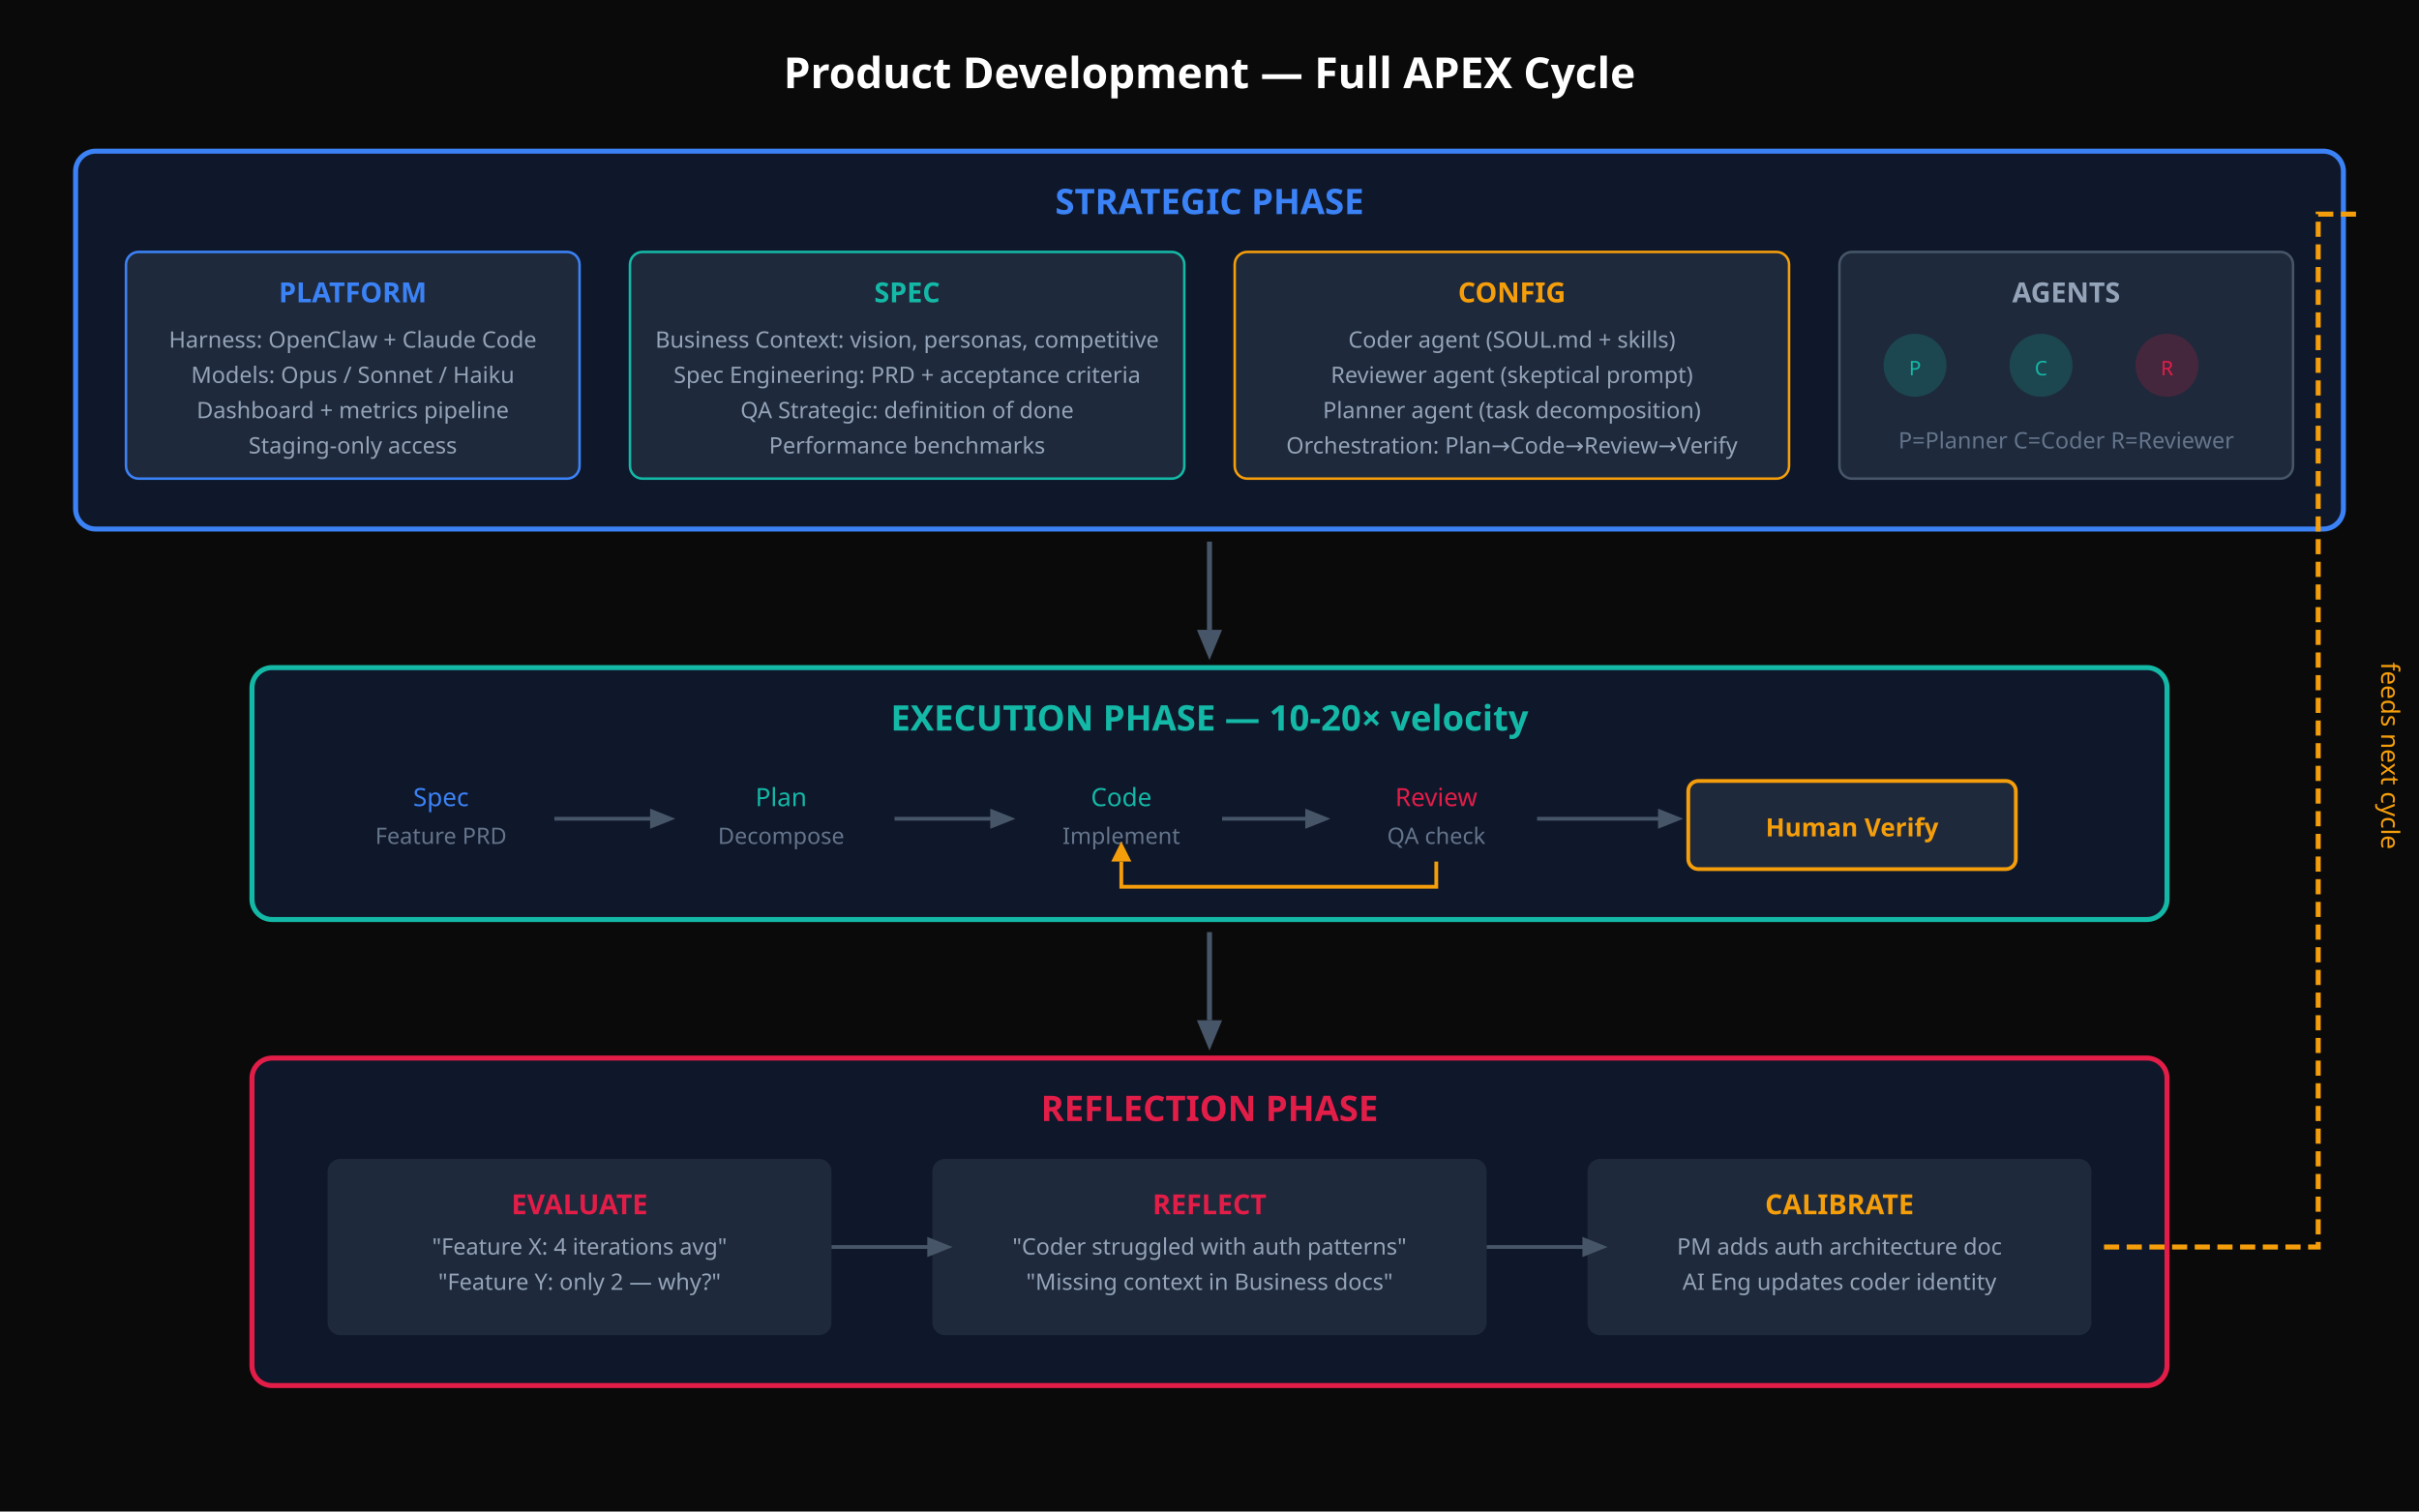
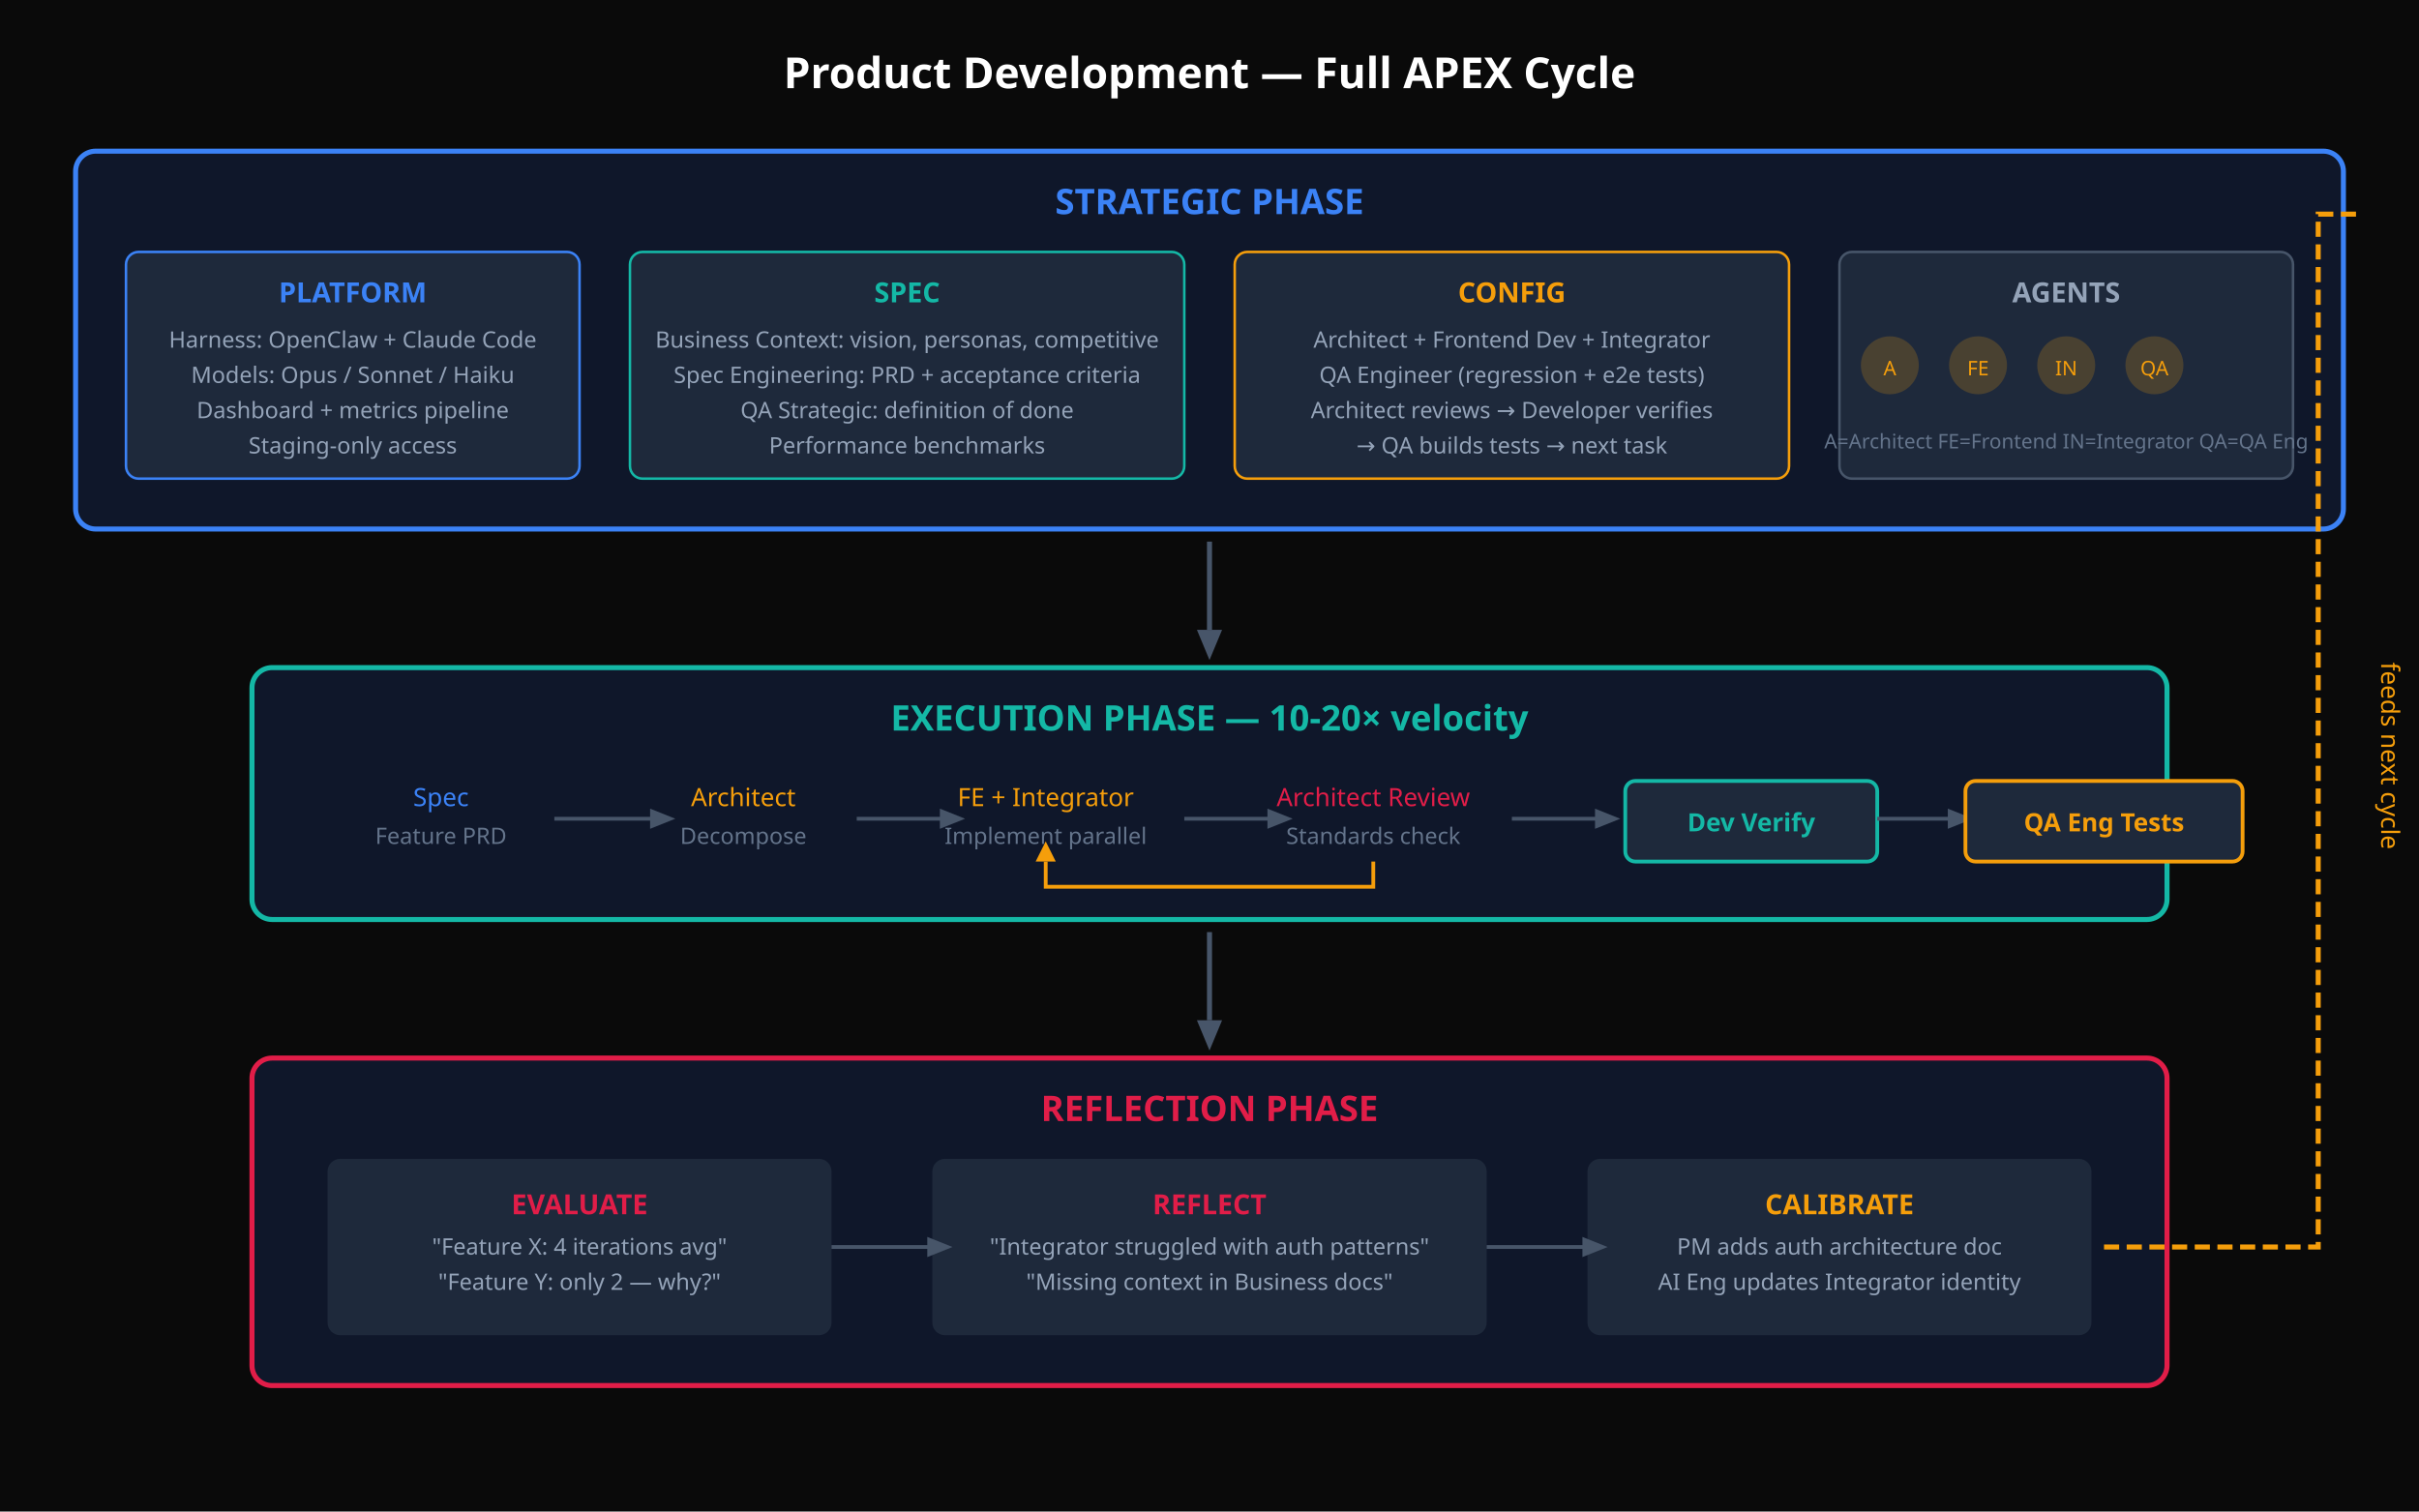
<svg xmlns="http://www.w3.org/2000/svg" viewBox="0 0 960 600" font-family="system-ui, sans-serif">
  <rect width="960" height="600" fill="#0a0a0a" />
  <text x="480" y="35" fill="#ffffff" font-size="17" font-weight="bold" text-anchor="middle">Product Development — Full APEX Cycle</text>
  <rect x="30" y="60" width="900" height="150" rx="8" fill="#0f172a" stroke="#3b82f6" stroke-width="2" />
  <text x="480" y="85" fill="#3b82f6" font-size="14" font-weight="bold" text-anchor="middle">STRATEGIC PHASE</text>
  <rect x="50" y="100" width="180" height="90" rx="5" fill="#1e293b" stroke="#3b82f6" stroke-width="1" />
  <text x="140" y="120" fill="#3b82f6" font-size="11" font-weight="bold" text-anchor="middle">PLATFORM</text>
  <text x="140" y="138" fill="#94a3b8" font-size="9" text-anchor="middle">Harness: OpenClaw + Claude Code</text>
  <text x="140" y="152" fill="#94a3b8" font-size="9" text-anchor="middle">Models: Opus / Sonnet / Haiku</text>
  <text x="140" y="166" fill="#94a3b8" font-size="9" text-anchor="middle">Dashboard + metrics pipeline</text>
  <text x="140" y="180" fill="#94a3b8" font-size="9" text-anchor="middle">Staging-only access</text>
  <rect x="250" y="100" width="220" height="90" rx="5" fill="#1e293b" stroke="#14b8a6" stroke-width="1" />
  <text x="360" y="120" fill="#14b8a6" font-size="11" font-weight="bold" text-anchor="middle">SPEC</text>
  <text x="360" y="138" fill="#94a3b8" font-size="9" text-anchor="middle">Business Context: vision, personas, competitive</text>
  <text x="360" y="152" fill="#94a3b8" font-size="9" text-anchor="middle">Spec Engineering: PRD + acceptance criteria</text>
  <text x="360" y="166" fill="#94a3b8" font-size="9" text-anchor="middle">QA Strategic: definition of done</text>
  <text x="360" y="180" fill="#94a3b8" font-size="9" text-anchor="middle">Performance benchmarks</text>
  <rect x="490" y="100" width="220" height="90" rx="5" fill="#1e293b" stroke="#f59e0b" stroke-width="1" />
  <text x="600" y="120" fill="#f59e0b" font-size="11" font-weight="bold" text-anchor="middle">CONFIG</text>
-   <text x="600" y="138" fill="#94a3b8" font-size="9" text-anchor="middle">Coder agent (SOUL.md + skills)</text>
-   <text x="600" y="152" fill="#94a3b8" font-size="9" text-anchor="middle">Reviewer agent (skeptical prompt)</text>
-   <text x="600" y="166" fill="#94a3b8" font-size="9" text-anchor="middle">Planner agent (task decomposition)</text>
-   <text x="600" y="180" fill="#94a3b8" font-size="9" text-anchor="middle">Orchestration: Plan→Code→Review→Verify</text>
+   <text x="600" y="138" fill="#94a3b8" font-size="9" text-anchor="middle">Architect + Frontend Dev + Integrator</text>
+   <text x="600" y="152" fill="#94a3b8" font-size="9" text-anchor="middle">QA Engineer (regression + e2e tests)</text>
+   <text x="600" y="166" fill="#94a3b8" font-size="9" text-anchor="middle">Architect reviews → Developer verifies</text>
+   <text x="600" y="180" fill="#94a3b8" font-size="9" text-anchor="middle">→ QA builds tests → next task</text>
  <rect x="730" y="100" width="180" height="90" rx="5" fill="#1e293b" stroke="#475569" stroke-width="1" />
  <text x="820" y="120" fill="#94a3b8" font-size="11" font-weight="bold" text-anchor="middle">AGENTS</text>
-   <circle cx="760" cy="145" r="12" fill="#14b8a6" opacity="0.2" stroke="#14b8a6" stroke-width="1" />
-   <text x="760" y="149" fill="#14b8a6" font-size="8" text-anchor="middle">P</text>
-   <circle cx="810" cy="145" r="12" fill="#14b8a6" opacity="0.2" stroke="#14b8a6" stroke-width="1" />
-   <text x="810" y="149" fill="#14b8a6" font-size="8" text-anchor="middle">C</text>
-   <circle cx="860" cy="145" r="12" fill="#e11d48" opacity="0.2" stroke="#e11d48" stroke-width="1" />
-   <text x="860" y="149" fill="#e11d48" font-size="8" text-anchor="middle">R</text>
-   <text x="820" y="178" fill="#64748b" font-size="9" text-anchor="middle">P=Planner C=Coder R=Reviewer</text>
+   <circle cx="750" cy="145" r="11" fill="#f59e0b" opacity="0.2" stroke="#f59e0b" stroke-width="1" />
+   <text x="750" y="149" fill="#f59e0b" font-size="8" text-anchor="middle">A</text>
+   <circle cx="785" cy="145" r="11" fill="#f59e0b" opacity="0.2" stroke="#f59e0b" stroke-width="1" />
+   <text x="785" y="149" fill="#f59e0b" font-size="8" text-anchor="middle">FE</text>
+   <circle cx="820" cy="145" r="11" fill="#f59e0b" opacity="0.2" stroke="#f59e0b" stroke-width="1" />
+   <text x="820" y="149" fill="#f59e0b" font-size="8" text-anchor="middle">IN</text>
+   <circle cx="855" cy="145" r="11" fill="#f59e0b" opacity="0.2" stroke="#f59e0b" stroke-width="1" />
+   <text x="855" y="149" fill="#f59e0b" font-size="8" text-anchor="middle">QA</text>
+   <text x="820" y="178" fill="#64748b" font-size="8" text-anchor="middle">A=Architect FE=Frontend IN=Integrator QA=QA Eng</text>
  <line x1="480" y1="215" x2="480" y2="250" stroke="#475569" stroke-width="2" />
  <polygon points="475,250 480,262 485,250" fill="#475569" />
  <rect x="100" y="265" width="760" height="100" rx="8" fill="#0f172a" stroke="#14b8a6" stroke-width="2" />
  <text x="480" y="290" fill="#14b8a6" font-size="14" font-weight="bold" text-anchor="middle">EXECUTION PHASE — 10-20× velocity</text>
  <text x="175" y="320" fill="#3b82f6" font-size="10" text-anchor="middle">Spec</text>
  <text x="175" y="335" fill="#64748b" font-size="9" text-anchor="middle">Feature PRD</text>
  <line x1="220" y1="325" x2="260" y2="325" stroke="#475569" stroke-width="1.5" />
  <polygon points="258,321 268,325 258,329" fill="#475569" />
-   <text x="310" y="320" fill="#14b8a6" font-size="10" text-anchor="middle">Plan</text>
-   <text x="310" y="335" fill="#64748b" font-size="9" text-anchor="middle">Decompose</text>
-   <line x1="355" y1="325" x2="395" y2="325" stroke="#475569" stroke-width="1.5" />
-   <polygon points="393,321 403,325 393,329" fill="#475569" />
-   <text x="445" y="320" fill="#14b8a6" font-size="10" text-anchor="middle">Code</text>
-   <text x="445" y="335" fill="#64748b" font-size="9" text-anchor="middle">Implement</text>
-   <line x1="485" y1="325" x2="520" y2="325" stroke="#475569" stroke-width="1.5" />
-   <polygon points="518,321 528,325 518,329" fill="#475569" />
-   <text x="570" y="320" fill="#e11d48" font-size="10" text-anchor="middle">Review</text>
-   <text x="570" y="335" fill="#64748b" font-size="9" text-anchor="middle">QA check</text>
-   <path d="M 570,342 L 570,352 L 445,352 L 445,342" fill="none" stroke="#f59e0b" stroke-width="1.5" />
-   <polygon points="441,342 445,334 449,342" fill="#f59e0b" />
-   <line x1="610" y1="325" x2="660" y2="325" stroke="#475569" stroke-width="1.5" />
-   <polygon points="658,321 668,325 658,329" fill="#475569" />
-   <rect x="670" y="310" width="130" height="35" rx="4" fill="#1e293b" stroke="#f59e0b" stroke-width="1.5" />
-   <text x="735" y="332" fill="#f59e0b" font-size="10" font-weight="bold" text-anchor="middle">Human Verify</text>
+   <text x="295" y="320" fill="#f59e0b" font-size="10" text-anchor="middle">Architect</text>
+   <text x="295" y="335" fill="#64748b" font-size="9" text-anchor="middle">Decompose</text>
+   <line x1="340" y1="325" x2="375" y2="325" stroke="#475569" stroke-width="1.5" />
+   <polygon points="373,321 383,325 373,329" fill="#475569" />
+   <text x="415" y="320" fill="#f59e0b" font-size="10" text-anchor="middle">FE + Integrator</text>
+   <text x="415" y="335" fill="#64748b" font-size="9" text-anchor="middle">Implement parallel</text>
+   <line x1="470" y1="325" x2="505" y2="325" stroke="#475569" stroke-width="1.5" />
+   <polygon points="503,321 513,325 503,329" fill="#475569" />
+   <text x="545" y="320" fill="#e11d48" font-size="10" text-anchor="middle">Architect Review</text>
+   <text x="545" y="335" fill="#64748b" font-size="9" text-anchor="middle">Standards check</text>
+   <path d="M 545,342 L 545,352 L 415,352 L 415,342" fill="none" stroke="#f59e0b" stroke-width="1.5" />
+   <polygon points="411,342 415,334 419,342" fill="#f59e0b" />
+   <line x1="600" y1="325" x2="635" y2="325" stroke="#475569" stroke-width="1.5" />
+   <polygon points="633,321 643,325 633,329" fill="#475569" />
+   <rect x="645" y="310" width="100" height="32" rx="4" fill="#1e293b" stroke="#14b8a6" stroke-width="1.5" />
+   <text x="695" y="330" fill="#14b8a6" font-size="10" font-weight="bold" text-anchor="middle">Dev Verify</text>
+   <line x1="745" y1="325" x2="775" y2="325" stroke="#475569" stroke-width="1.5" />
+   <polygon points="773,321 783,325 773,329" fill="#475569" />
+   <rect x="780" y="310" width="110" height="32" rx="4" fill="#1e293b" stroke="#f59e0b" stroke-width="1.5" />
+   <text x="835" y="330" fill="#f59e0b" font-size="10" font-weight="bold" text-anchor="middle">QA Eng Tests</text>
  <line x1="480" y1="370" x2="480" y2="405" stroke="#475569" stroke-width="2" />
  <polygon points="475,405 480,417 485,405" fill="#475569" />
  <rect x="100" y="420" width="760" height="130" rx="8" fill="#0f172a" stroke="#e11d48" stroke-width="2" />
  <text x="480" y="445" fill="#e11d48" font-size="14" font-weight="bold" text-anchor="middle">REFLECTION PHASE</text>
  <rect x="130" y="460" width="200" height="70" rx="5" fill="#1e293b" />
  <text x="230" y="482" fill="#e11d48" font-size="11" font-weight="bold" text-anchor="middle">EVALUATE</text>
  <text x="230" y="498" fill="#94a3b8" font-size="9" text-anchor="middle">"Feature X: 4 iterations avg"</text>
  <text x="230" y="512" fill="#94a3b8" font-size="9" text-anchor="middle">"Feature Y: only 2 — why?"</text>
  <rect x="370" y="460" width="220" height="70" rx="5" fill="#1e293b" />
  <text x="480" y="482" fill="#e11d48" font-size="11" font-weight="bold" text-anchor="middle">REFLECT</text>
-   <text x="480" y="498" fill="#94a3b8" font-size="9" text-anchor="middle">"Coder struggled with auth patterns"</text>
+   <text x="480" y="498" fill="#94a3b8" font-size="9" text-anchor="middle">"Integrator struggled with auth patterns"</text>
  <text x="480" y="512" fill="#94a3b8" font-size="9" text-anchor="middle">"Missing context in Business docs"</text>
  <rect x="630" y="460" width="200" height="70" rx="5" fill="#1e293b" />
  <text x="730" y="482" fill="#f59e0b" font-size="11" font-weight="bold" text-anchor="middle">CALIBRATE</text>
  <text x="730" y="498" fill="#94a3b8" font-size="9" text-anchor="middle">PM adds auth architecture doc</text>
-   <text x="730" y="512" fill="#94a3b8" font-size="9" text-anchor="middle">AI Eng updates coder identity</text>
+   <text x="730" y="512" fill="#94a3b8" font-size="9" text-anchor="middle">AI Eng updates Integrator identity</text>
  <line x1="330" y1="495" x2="370" y2="495" stroke="#475569" stroke-width="1.5" />
  <polygon points="368,491 378,495 368,499" fill="#475569" />
  <line x1="590" y1="495" x2="630" y2="495" stroke="#475569" stroke-width="1.5" />
  <polygon points="628,491 638,495 628,499" fill="#475569" />
  <path d="M 835,495 L 920,495 L 920,85 L 935,85" fill="none" stroke="#f59e0b" stroke-width="2" stroke-dasharray="6,3" />
  <text x="945" y="300" fill="#f59e0b" font-size="10" transform="rotate(90, 945, 300)" text-anchor="middle">feeds next cycle</text>
</svg>
